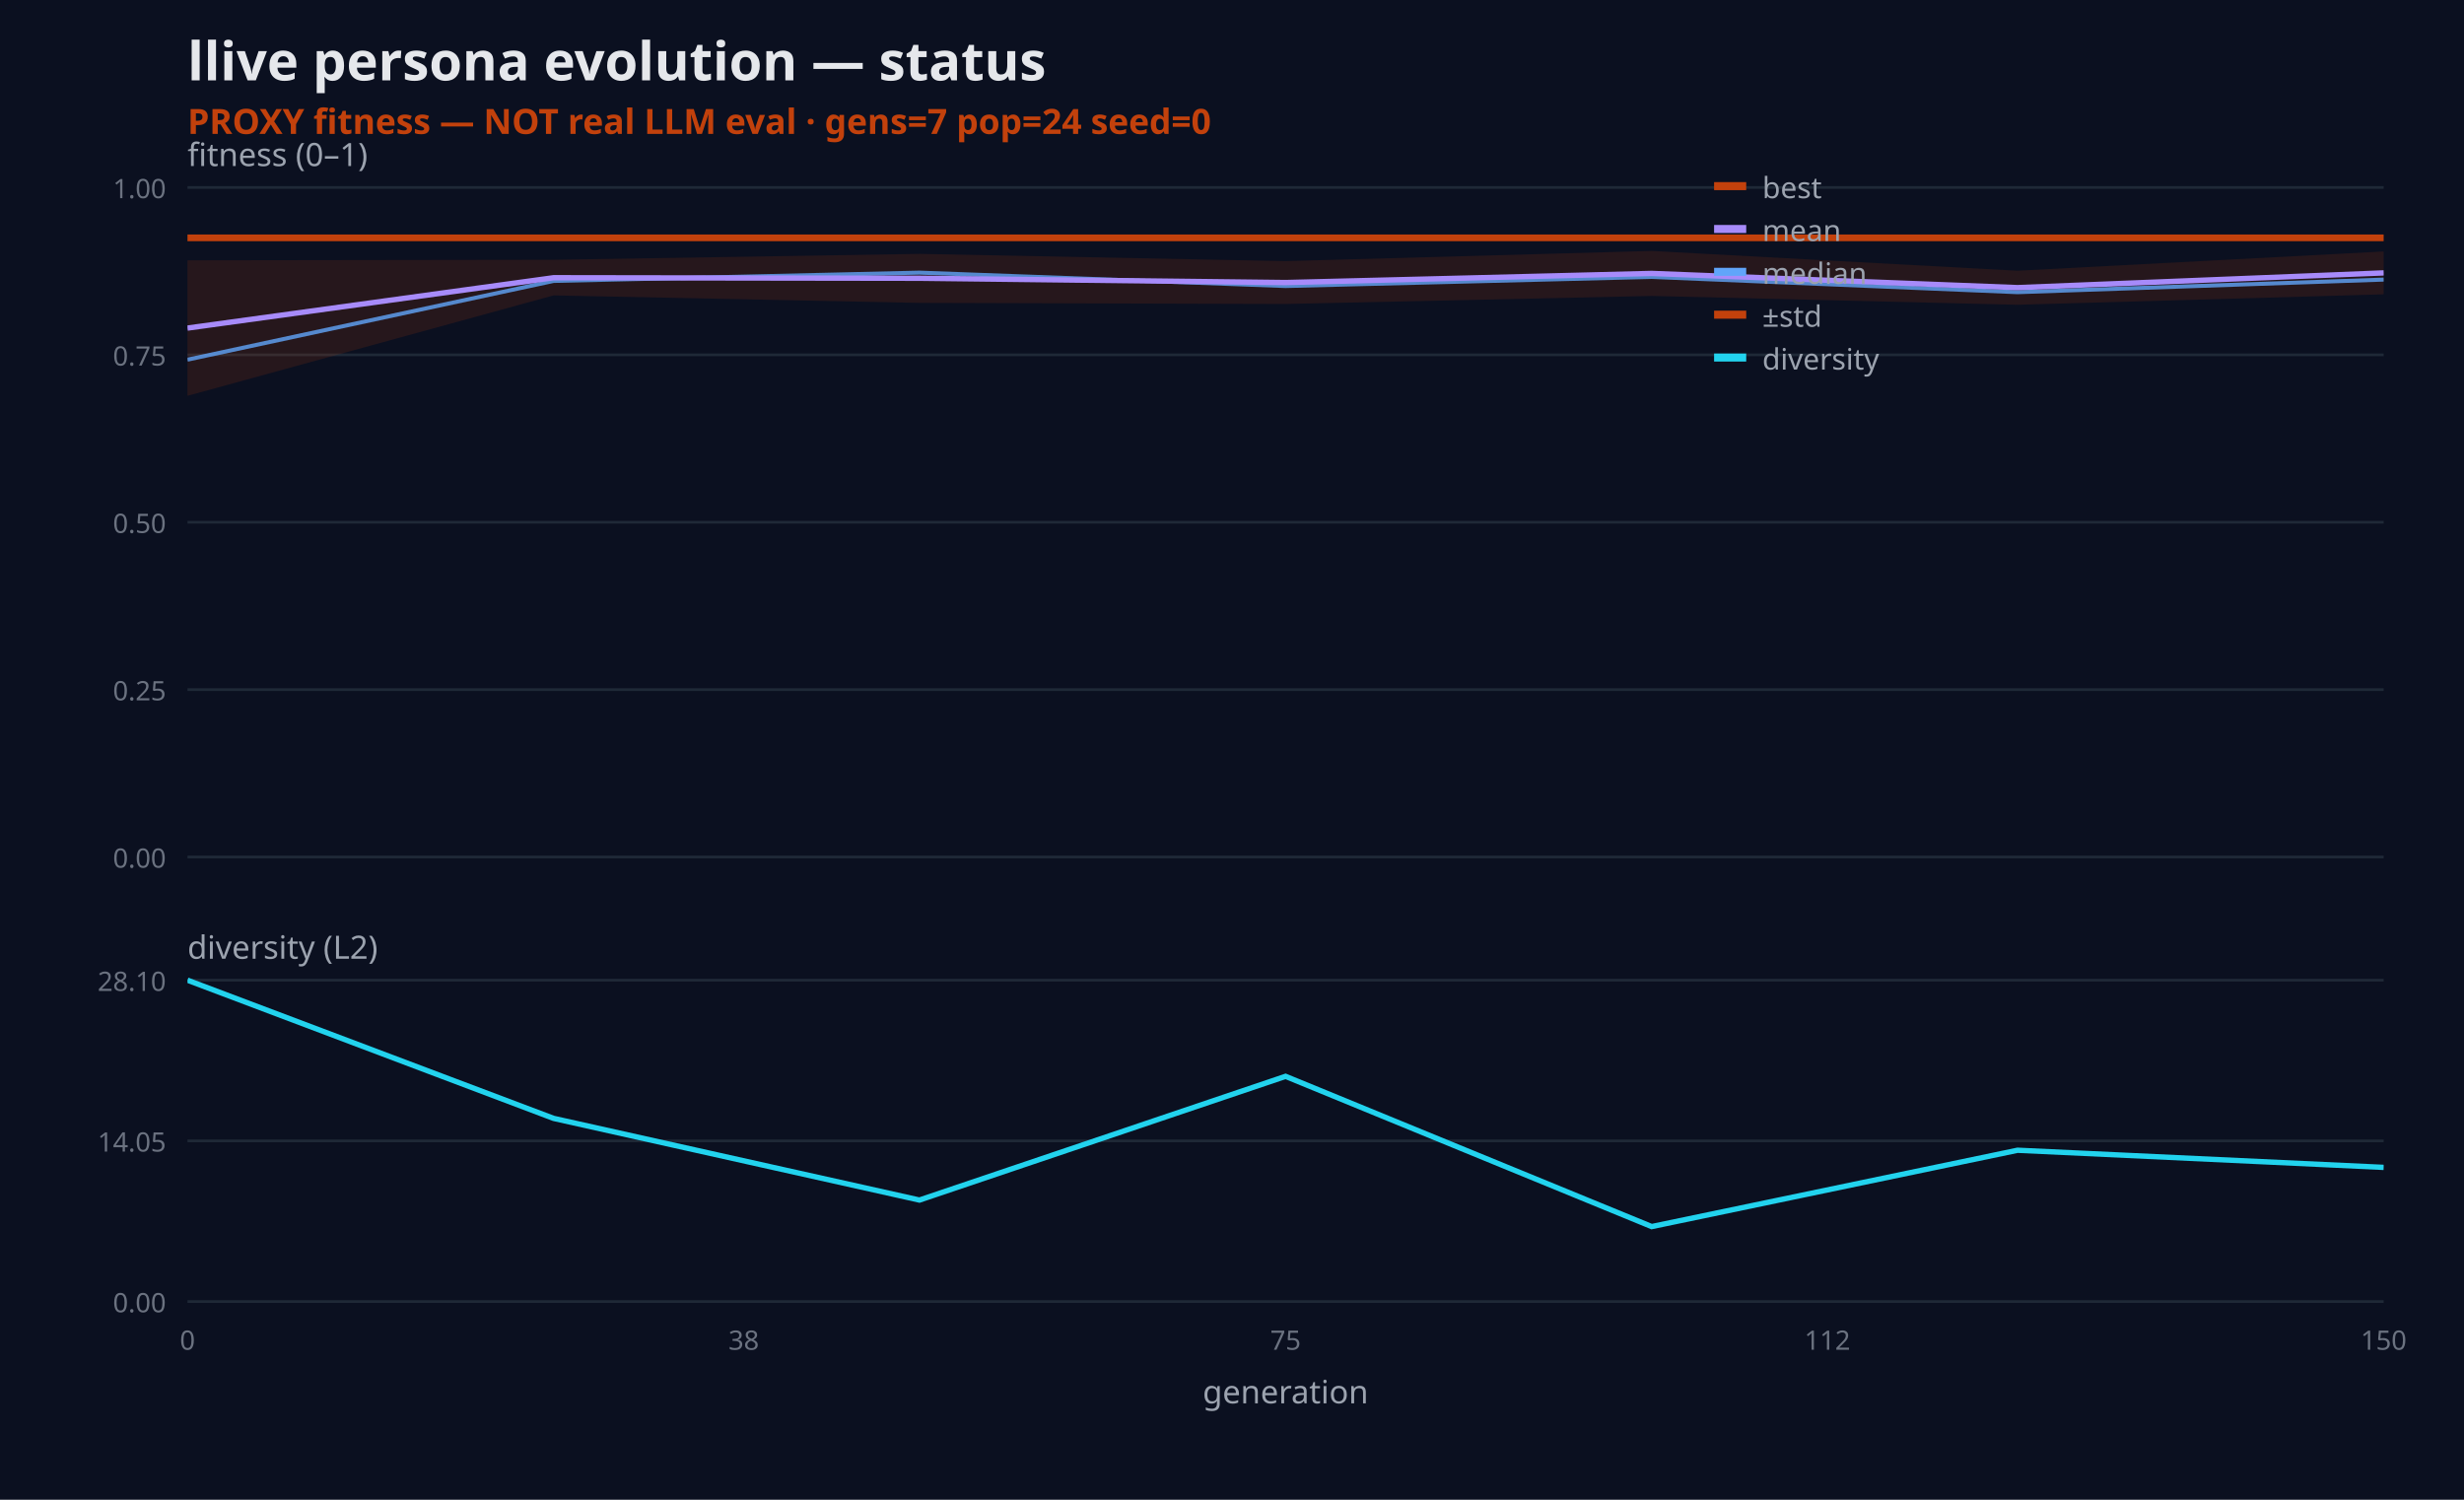
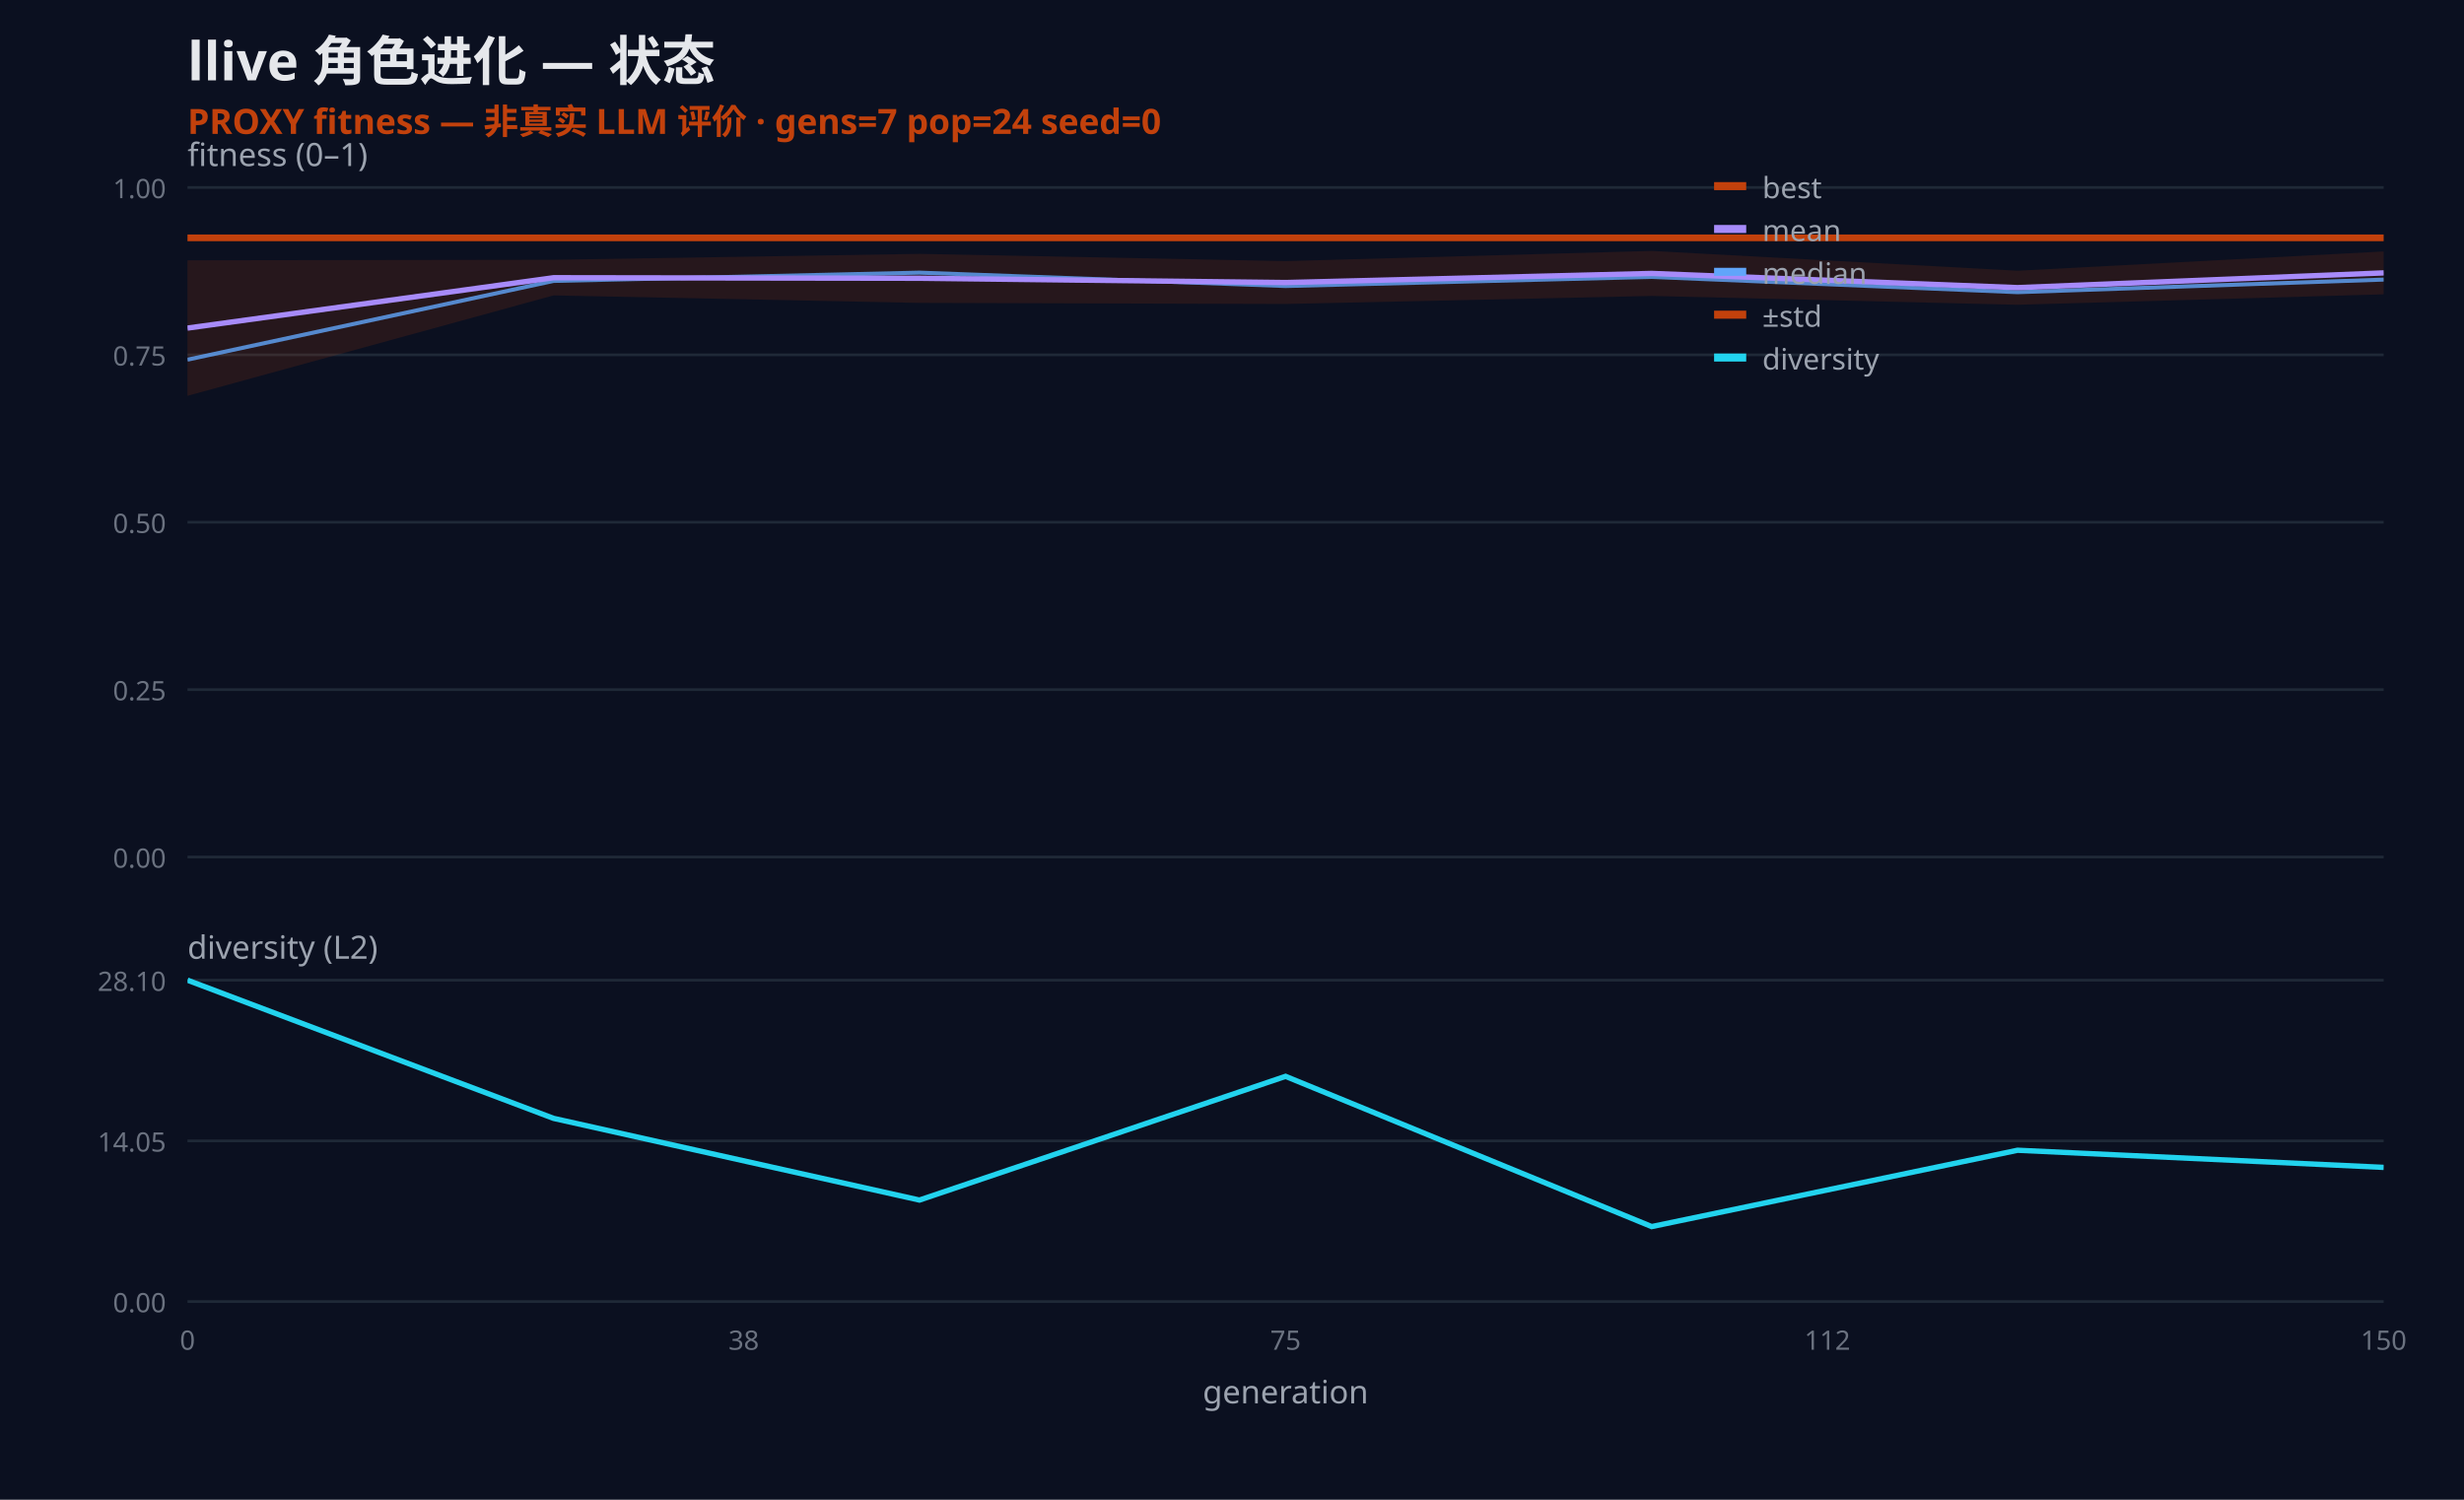
<svg xmlns="http://www.w3.org/2000/svg" width="920" height="560" viewBox="0 0 920 560" font-family="ui-sans-serif,Segoe UI,sans-serif">
  <rect width="920" height="560" fill="#0b1020" />
-   <text x="70" y="30" fill="#e5e7eb" font-size="20" font-weight="700">llive persona evolution — status</text>
-   <text x="70" y="50" fill="#c2410c" font-size="13" font-weight="600">PROXY fitness — NOT real LLM eval  ·  gens=7  pop=24  seed=0</text>
+   <text x="70" y="30" fill="#e5e7eb" font-size="20" font-weight="700">llive 角色进化 — 状态</text>
+   <text x="70" y="50" fill="#c2410c" font-size="13" font-weight="600">PROXY fitness — 非真实 LLM 评价  ·  gens=7  pop=24  seed=0</text>
  <clipPath id="reveal">
    <rect x="70" y="0" width="820" height="560">
      <animate attributeName="width" from="0" to="820" dur="3.2s" fill="freeze" />
    </rect>
  </clipPath>
  <text x="70" y="62" fill="#9ca3af" font-size="12">fitness (0–1)</text>
  <line x1="70" y1="320.0" x2="890" y2="320.0" stroke="#1f2937" stroke-width="1" />
  <text x="62" y="324.0" fill="#6b7280" font-size="10" text-anchor="end">0.00</text>
  <line x1="70" y1="257.5" x2="890" y2="257.5" stroke="#1f2937" stroke-width="1" />
  <text x="62" y="261.5" fill="#6b7280" font-size="10" text-anchor="end">0.25</text>
  <line x1="70" y1="195.0" x2="890" y2="195.0" stroke="#1f2937" stroke-width="1" />
  <text x="62" y="199.0" fill="#6b7280" font-size="10" text-anchor="end">0.50</text>
  <line x1="70" y1="132.5" x2="890" y2="132.5" stroke="#1f2937" stroke-width="1" />
  <text x="62" y="136.5" fill="#6b7280" font-size="10" text-anchor="end">0.75</text>
  <line x1="70" y1="70.0" x2="890" y2="70.0" stroke="#1f2937" stroke-width="1" />
  <text x="62" y="74.0" fill="#6b7280" font-size="10" text-anchor="end">1.00</text>
  <text x="70" y="358" fill="#9ca3af" font-size="12">diversity (L2)</text>
  <line x1="70" y1="486.0" x2="890" y2="486.0" stroke="#1f2937" stroke-width="1" />
  <text x="62" y="490.0" fill="#6b7280" font-size="10" text-anchor="end">0.00</text>
  <line x1="70" y1="426.0" x2="890" y2="426.0" stroke="#1f2937" stroke-width="1" />
  <text x="62" y="430.0" fill="#6b7280" font-size="10" text-anchor="end">14.05</text>
  <line x1="70" y1="366.0" x2="890" y2="366.0" stroke="#1f2937" stroke-width="1" />
  <text x="62" y="370.0" fill="#6b7280" font-size="10" text-anchor="end">28.10</text>
  <text x="70.0" y="504.0" fill="#6b7280" font-size="10" text-anchor="middle">0</text>
  <text x="277.7" y="504.0" fill="#6b7280" font-size="10" text-anchor="middle">38</text>
  <text x="480.0" y="504.0" fill="#6b7280" font-size="10" text-anchor="middle">75</text>
  <text x="682.3" y="504.0" fill="#6b7280" font-size="10" text-anchor="middle">112</text>
  <text x="890.0" y="504.0" fill="#6b7280" font-size="10" text-anchor="middle">150</text>
  <text x="480" y="524" fill="#9ca3af" font-size="12" text-anchor="middle">generation</text>
  <g clip-path="url(#reveal)">
    <polygon points="70.0,97.2 206.7,97.0 343.3,94.8 480.0,97.5 616.7,93.7 753.3,101.1 890.0,93.9 890.0,109.9 753.3,113.8 616.7,110.5 480.0,113.5 343.3,113.1 206.7,110.3 70.0,147.8" fill="#c2410c" fill-opacity="0.15" />
    <polyline points="70.0,134.3 206.7,104.9 343.3,101.8 480.0,106.8 616.7,103.4 753.3,109.1 890.0,104.4" fill="none" stroke="#60a5fa" stroke-width="1.5" stroke-opacity="0.8" />
    <polyline points="70.0,122.5 206.7,103.7 343.3,103.9 480.0,105.5 616.7,102.1 753.3,107.4 890.0,101.9" fill="none" stroke="#a78bfa" stroke-width="2" />
    <polyline points="70.0,88.8 206.7,88.8 343.3,88.8 480.0,88.8 616.7,88.8 753.3,88.8 890.0,88.8" fill="none" stroke="#c2410c" stroke-width="2.5" />
    <polyline points="70.0,366.0 206.7,417.6 343.3,448.1 480.0,401.9 616.7,458.0 753.3,429.5 890.0,435.9" fill="none" stroke="#22d3ee" stroke-width="2" />
  </g>
  <rect x="640" y="68" width="12" height="3" fill="#c2410c" />
  <text x="658" y="74" fill="#9ca3af" font-size="11">best</text>
  <rect x="640" y="84" width="12" height="3" fill="#a78bfa" />
  <text x="658" y="90" fill="#9ca3af" font-size="11">mean</text>
  <rect x="640" y="100" width="12" height="3" fill="#60a5fa" />
  <text x="658" y="106" fill="#9ca3af" font-size="11">median</text>
  <rect x="640" y="116" width="12" height="3" fill="#c2410c" />
  <text x="658" y="122" fill="#9ca3af" font-size="11">±std</text>
  <rect x="640" y="132" width="12" height="3" fill="#22d3ee" />
  <text x="658" y="138" fill="#9ca3af" font-size="11">diversity</text>
</svg>
